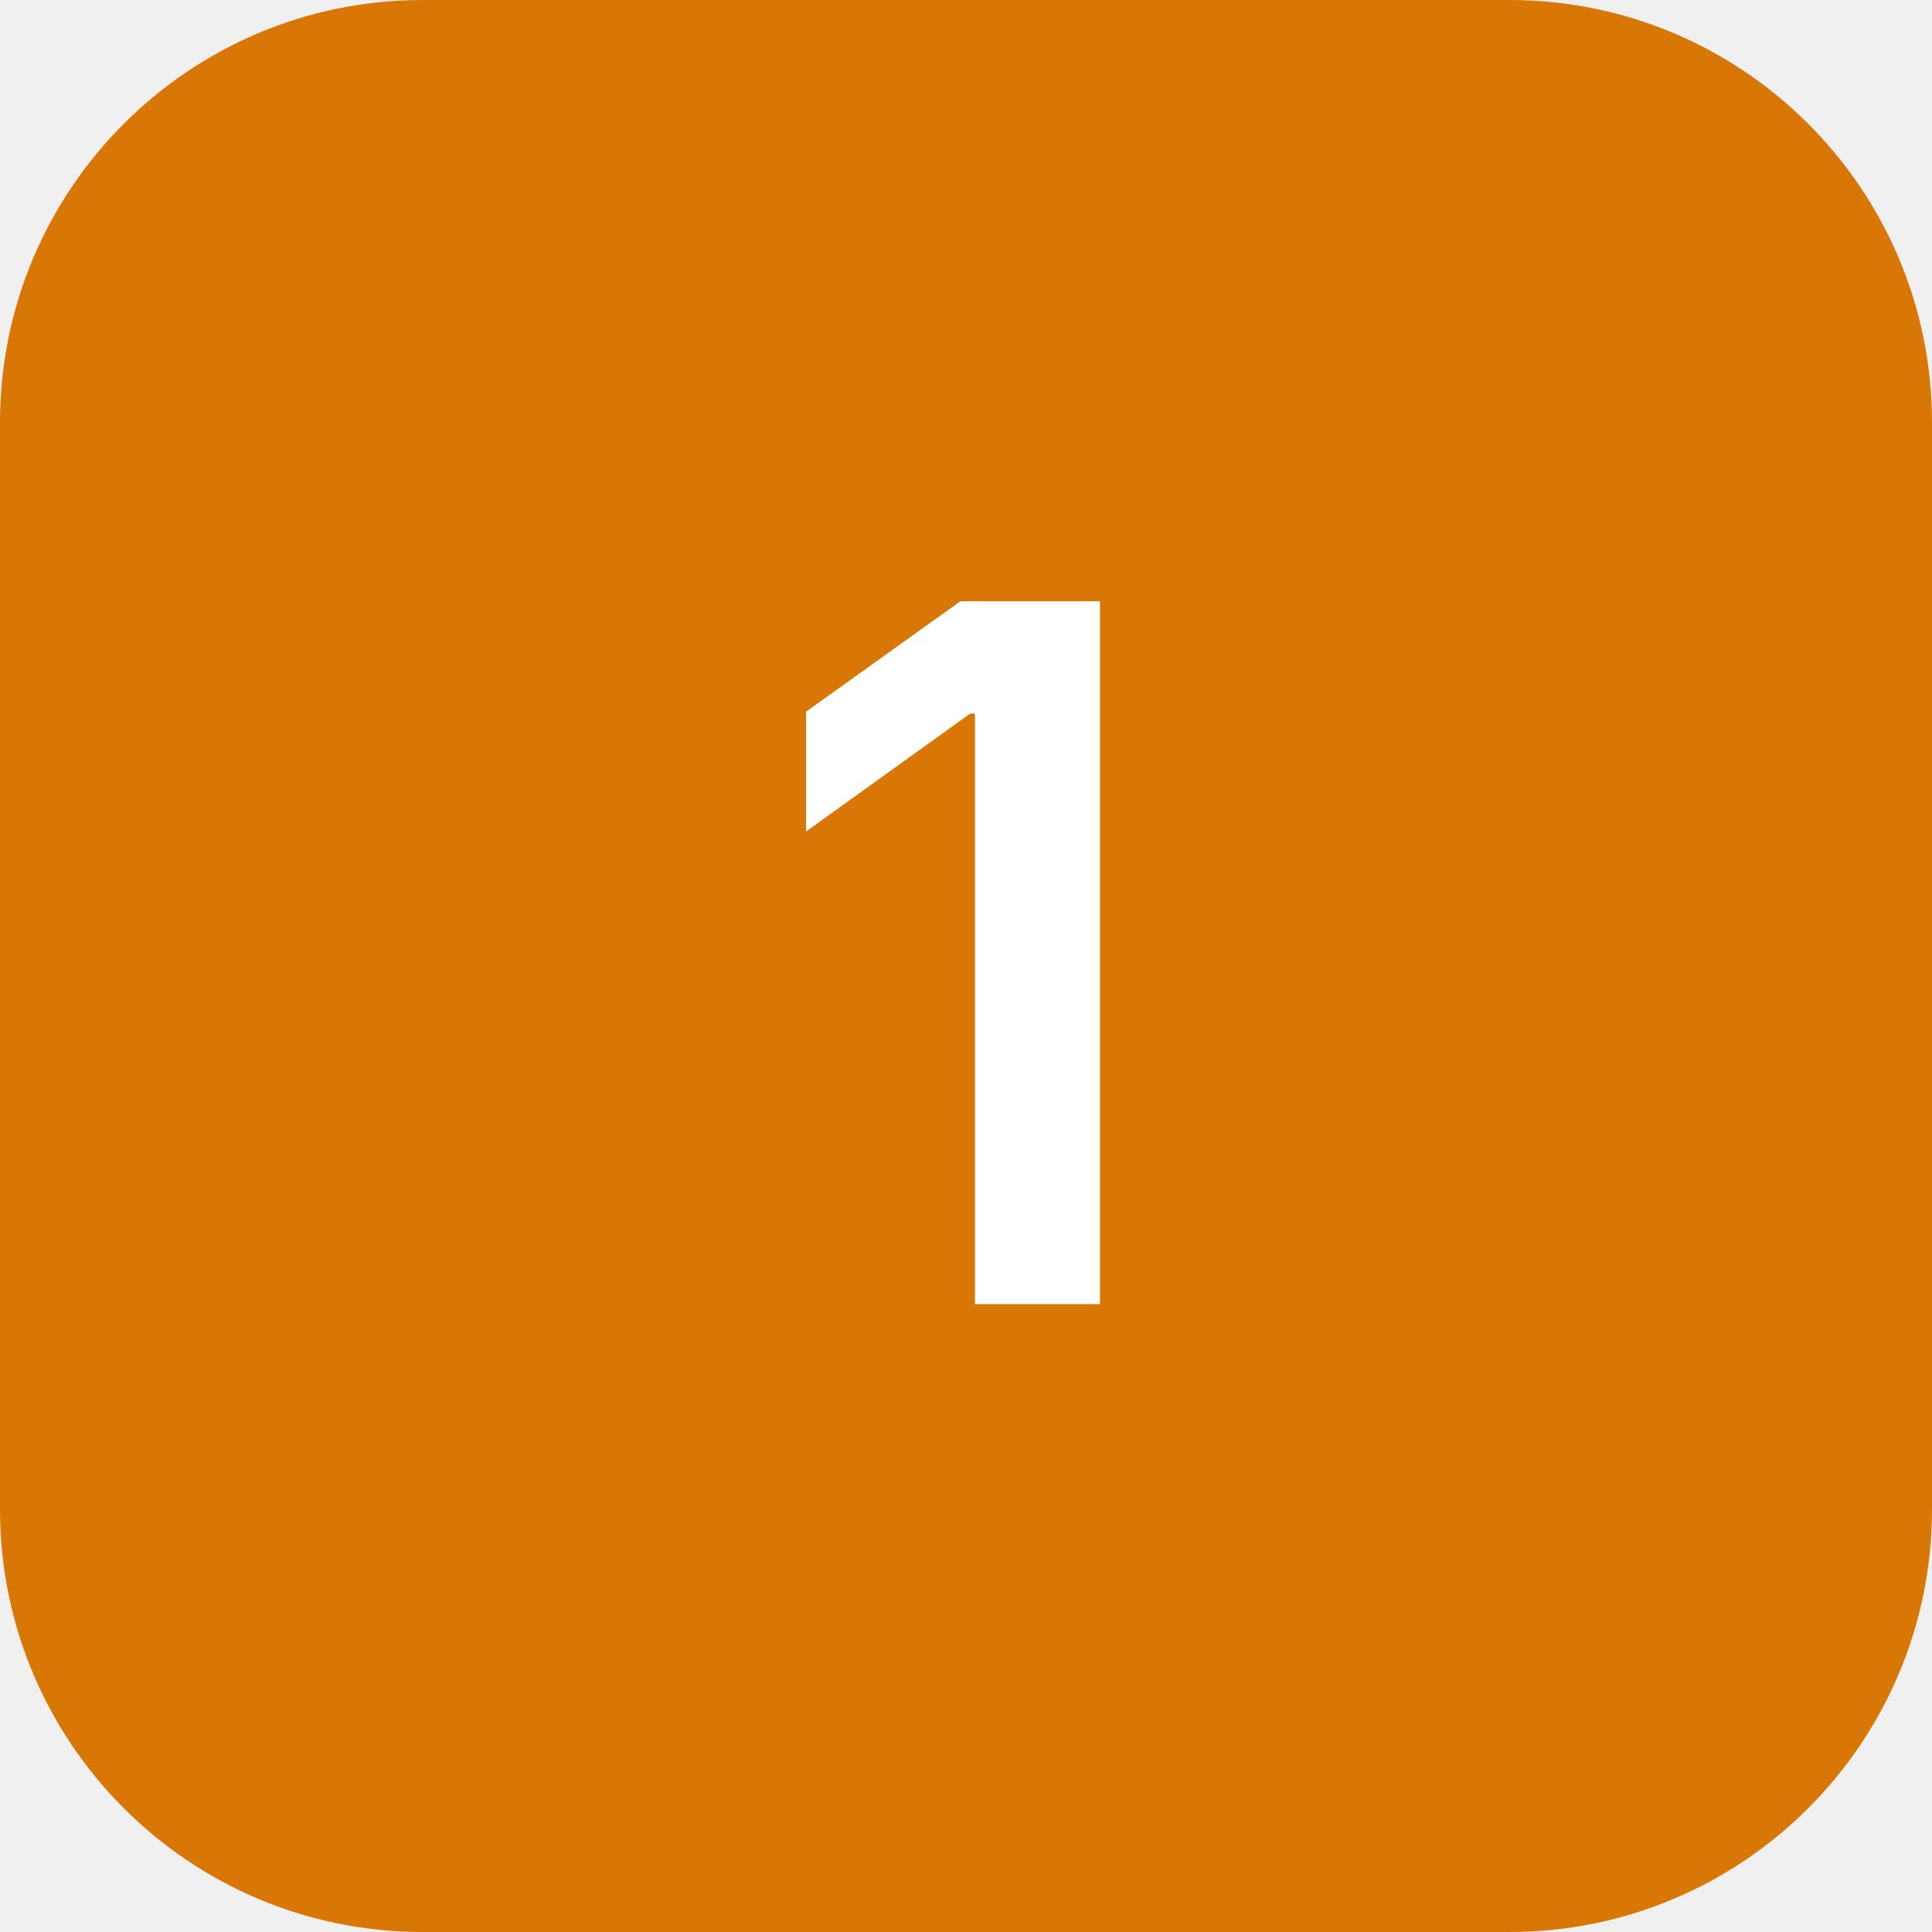
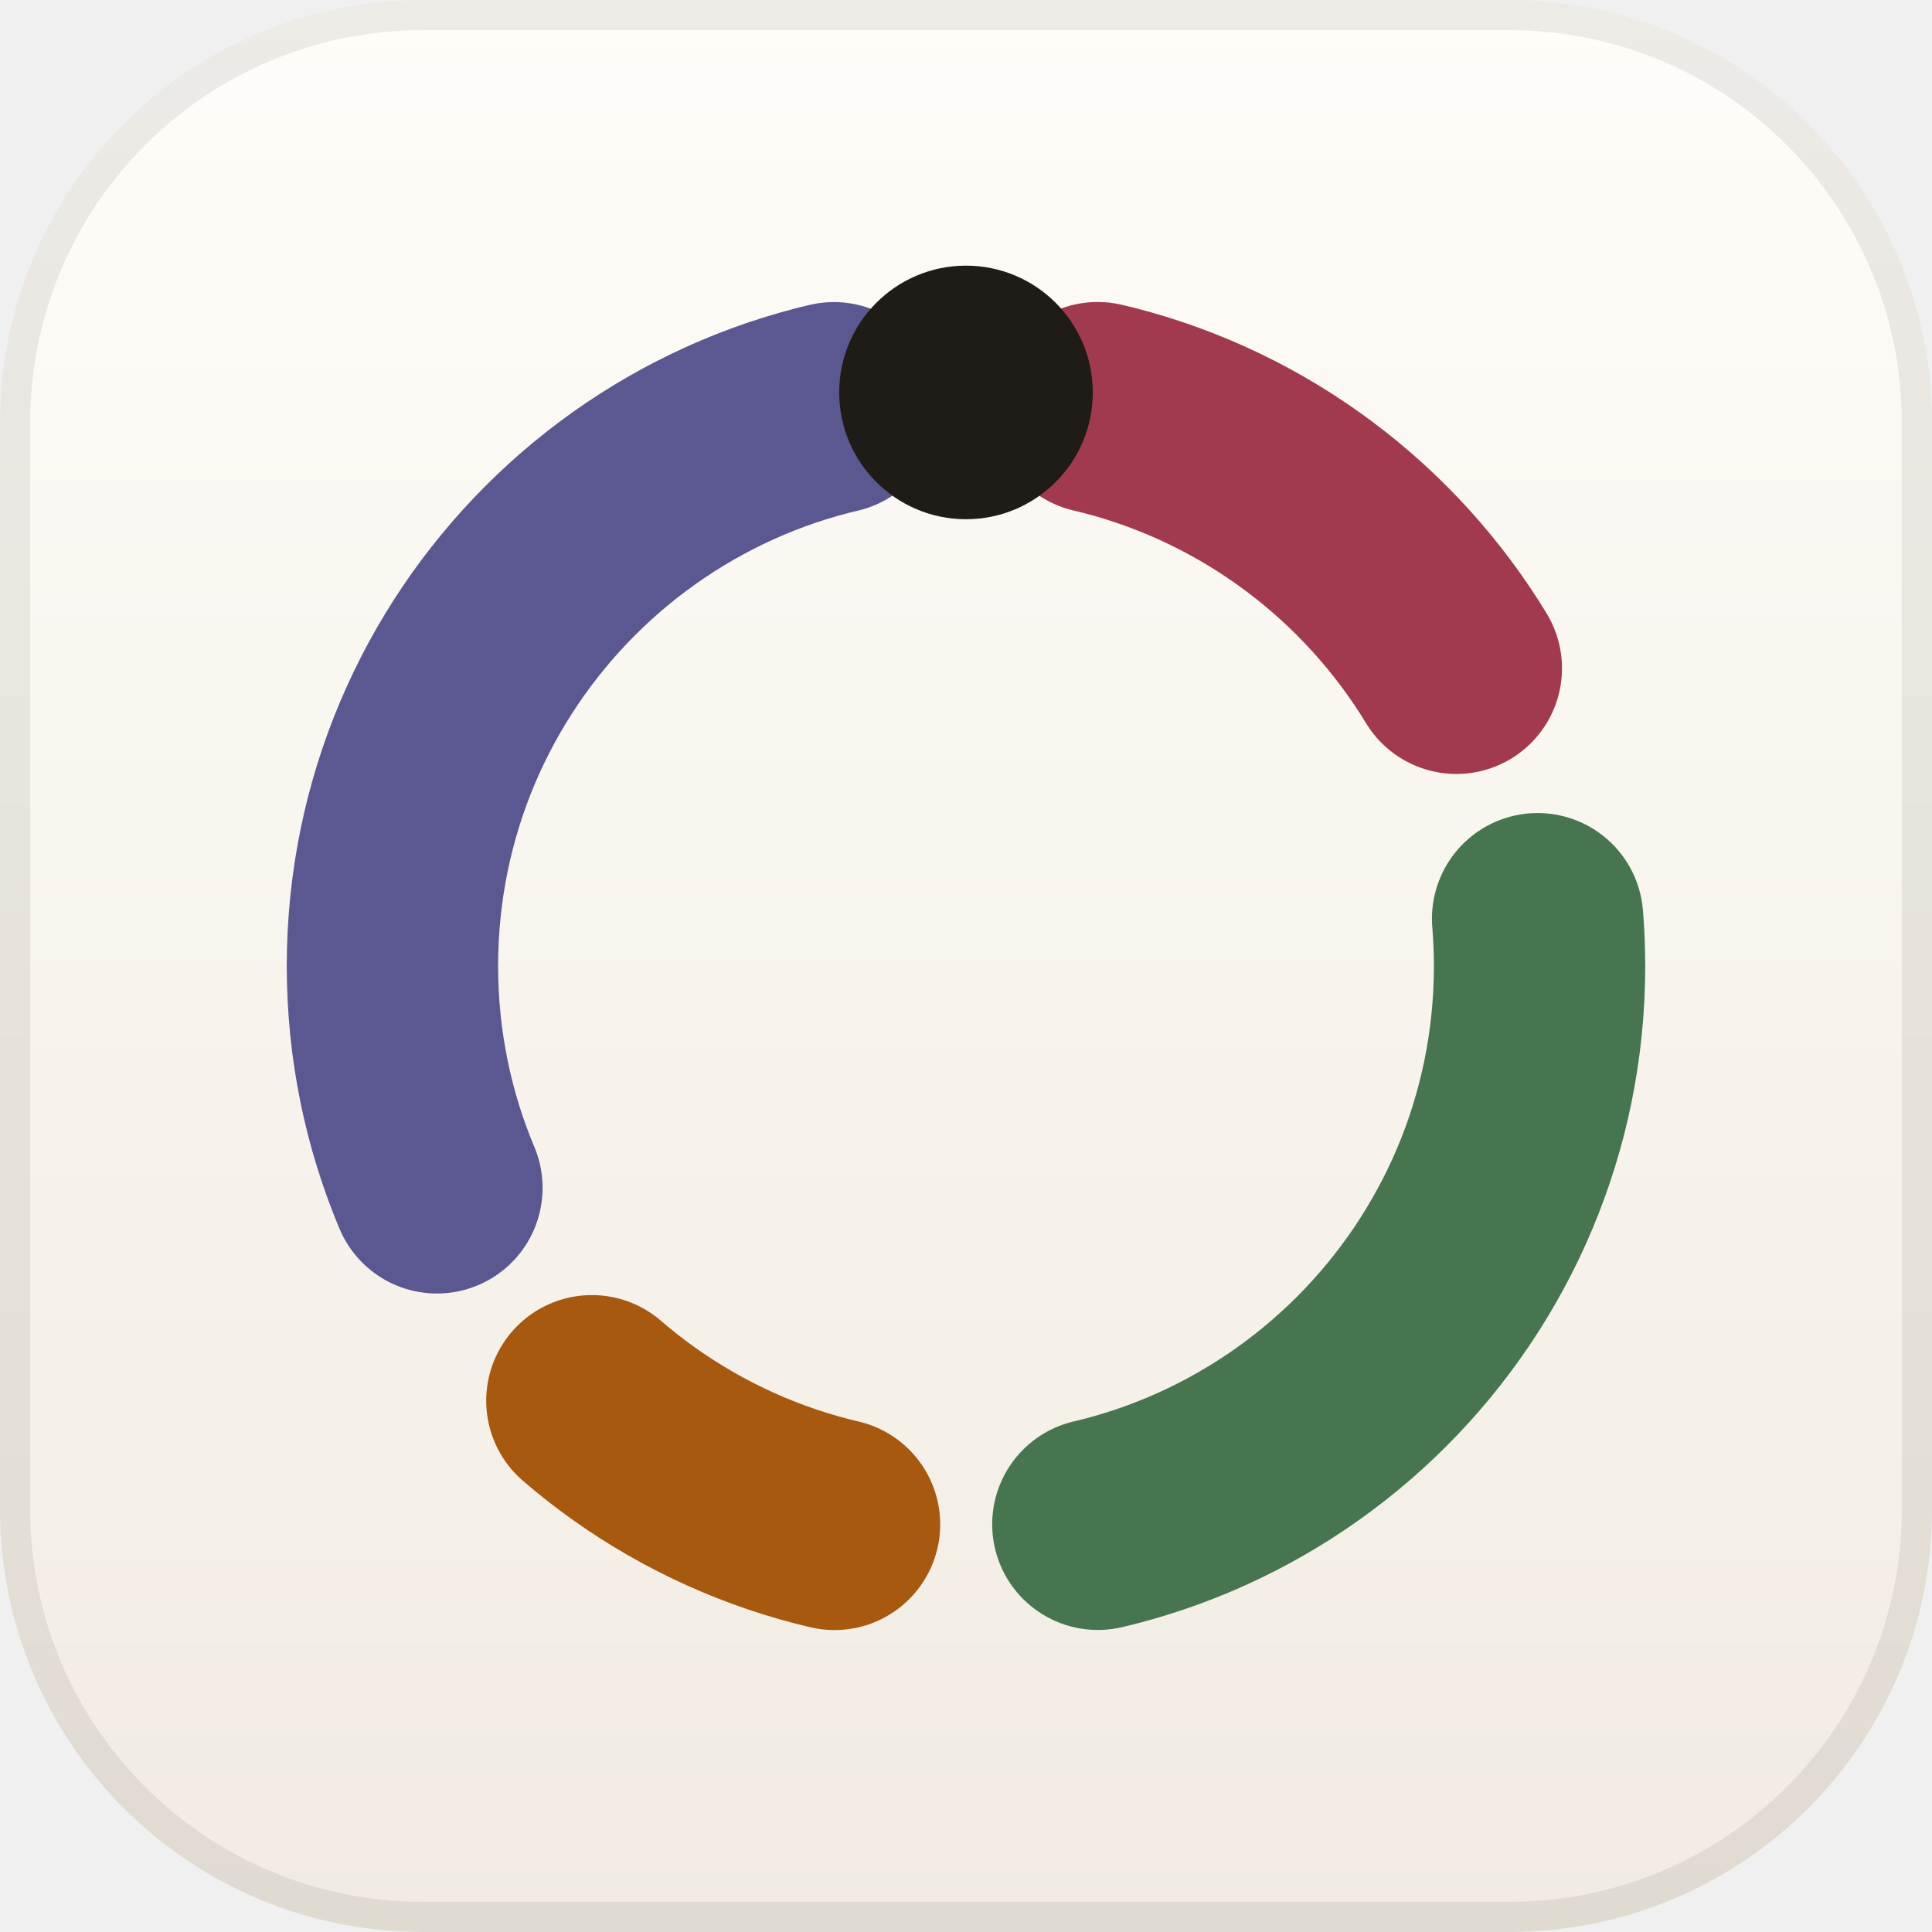
<svg xmlns="http://www.w3.org/2000/svg" viewBox="0 0 64 64">
-   <rect width="64" height="64" rx="14" fill="#d97706" />
-   <text x="32" y="32" dy="0.35em" text-anchor="middle" font-family="ui-sans-serif, system-ui, -apple-system, sans-serif" font-size="32" font-weight="600" fill="#ffffff">1</text>
+   <defs>
+     <linearGradient id="ground" x1="0" y1="0" x2="0" y2="1">
+       <stop offset="0" stop-color="#FFFDF9" />
+       <stop offset="1" stop-color="#F1EBE2" />
+     </linearGradient>
+   </defs>
+   <rect width="64" height="64" rx="14" fill="url(#ground)" />
+   <rect x="0.5" y="0.5" width="63" height="63" rx="13.5" fill="none" stroke="#1F1B17" stroke-opacity="0.08" />
+   <g transform="rotate(-90 32 32)">
+     <circle cx="32" cy="32" r="19" fill="none" stroke="#A13A4F" stroke-width="7" stroke-linecap="round" stroke-dasharray="15.08 104.30" stroke-dashoffset="-4.40" />
+     <circle cx="32" cy="32" r="19" fill="none" stroke="#467550" stroke-width="7" stroke-linecap="round" stroke-dasharray="27.01 92.37" stroke-dashoffset="-28.28" />
+     <circle cx="32" cy="32" r="19" fill="none" stroke="#A6590F" stroke-width="7" stroke-linecap="round" stroke-dasharray="9.11 110.27" stroke-dashoffset="-64.09" />
+     <circle cx="32" cy="32" r="19" fill="none" stroke="#5A5791" stroke-width="7" stroke-linecap="round" stroke-dasharray="32.98 86.40" stroke-dashoffset="-82.00" />
+   </g>
+   <circle cx="32" cy="13" r="4.2" fill="#1F1B17" />
</svg>
